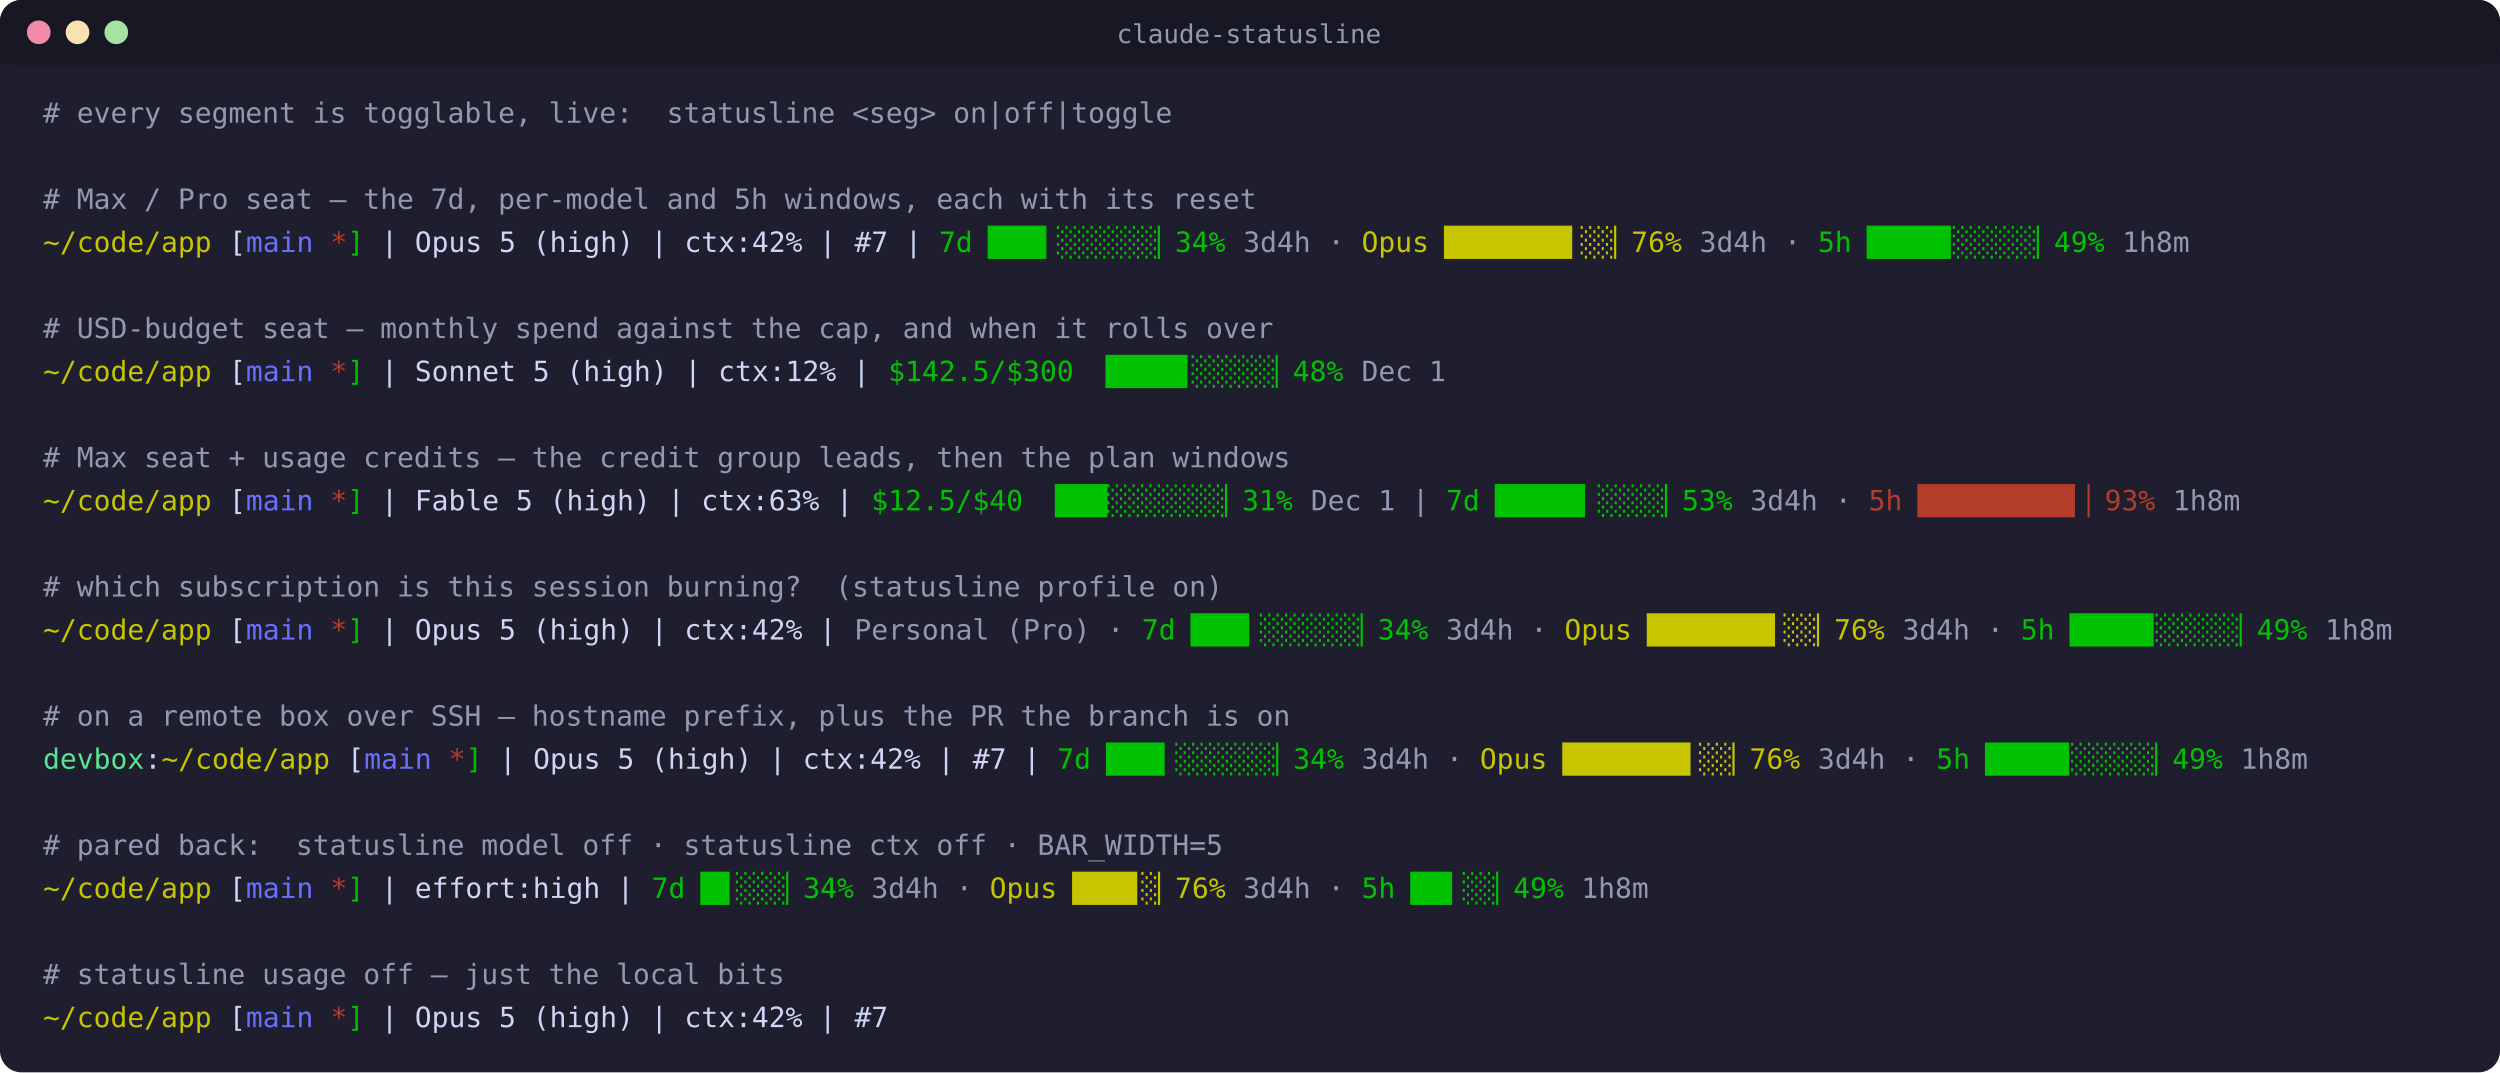
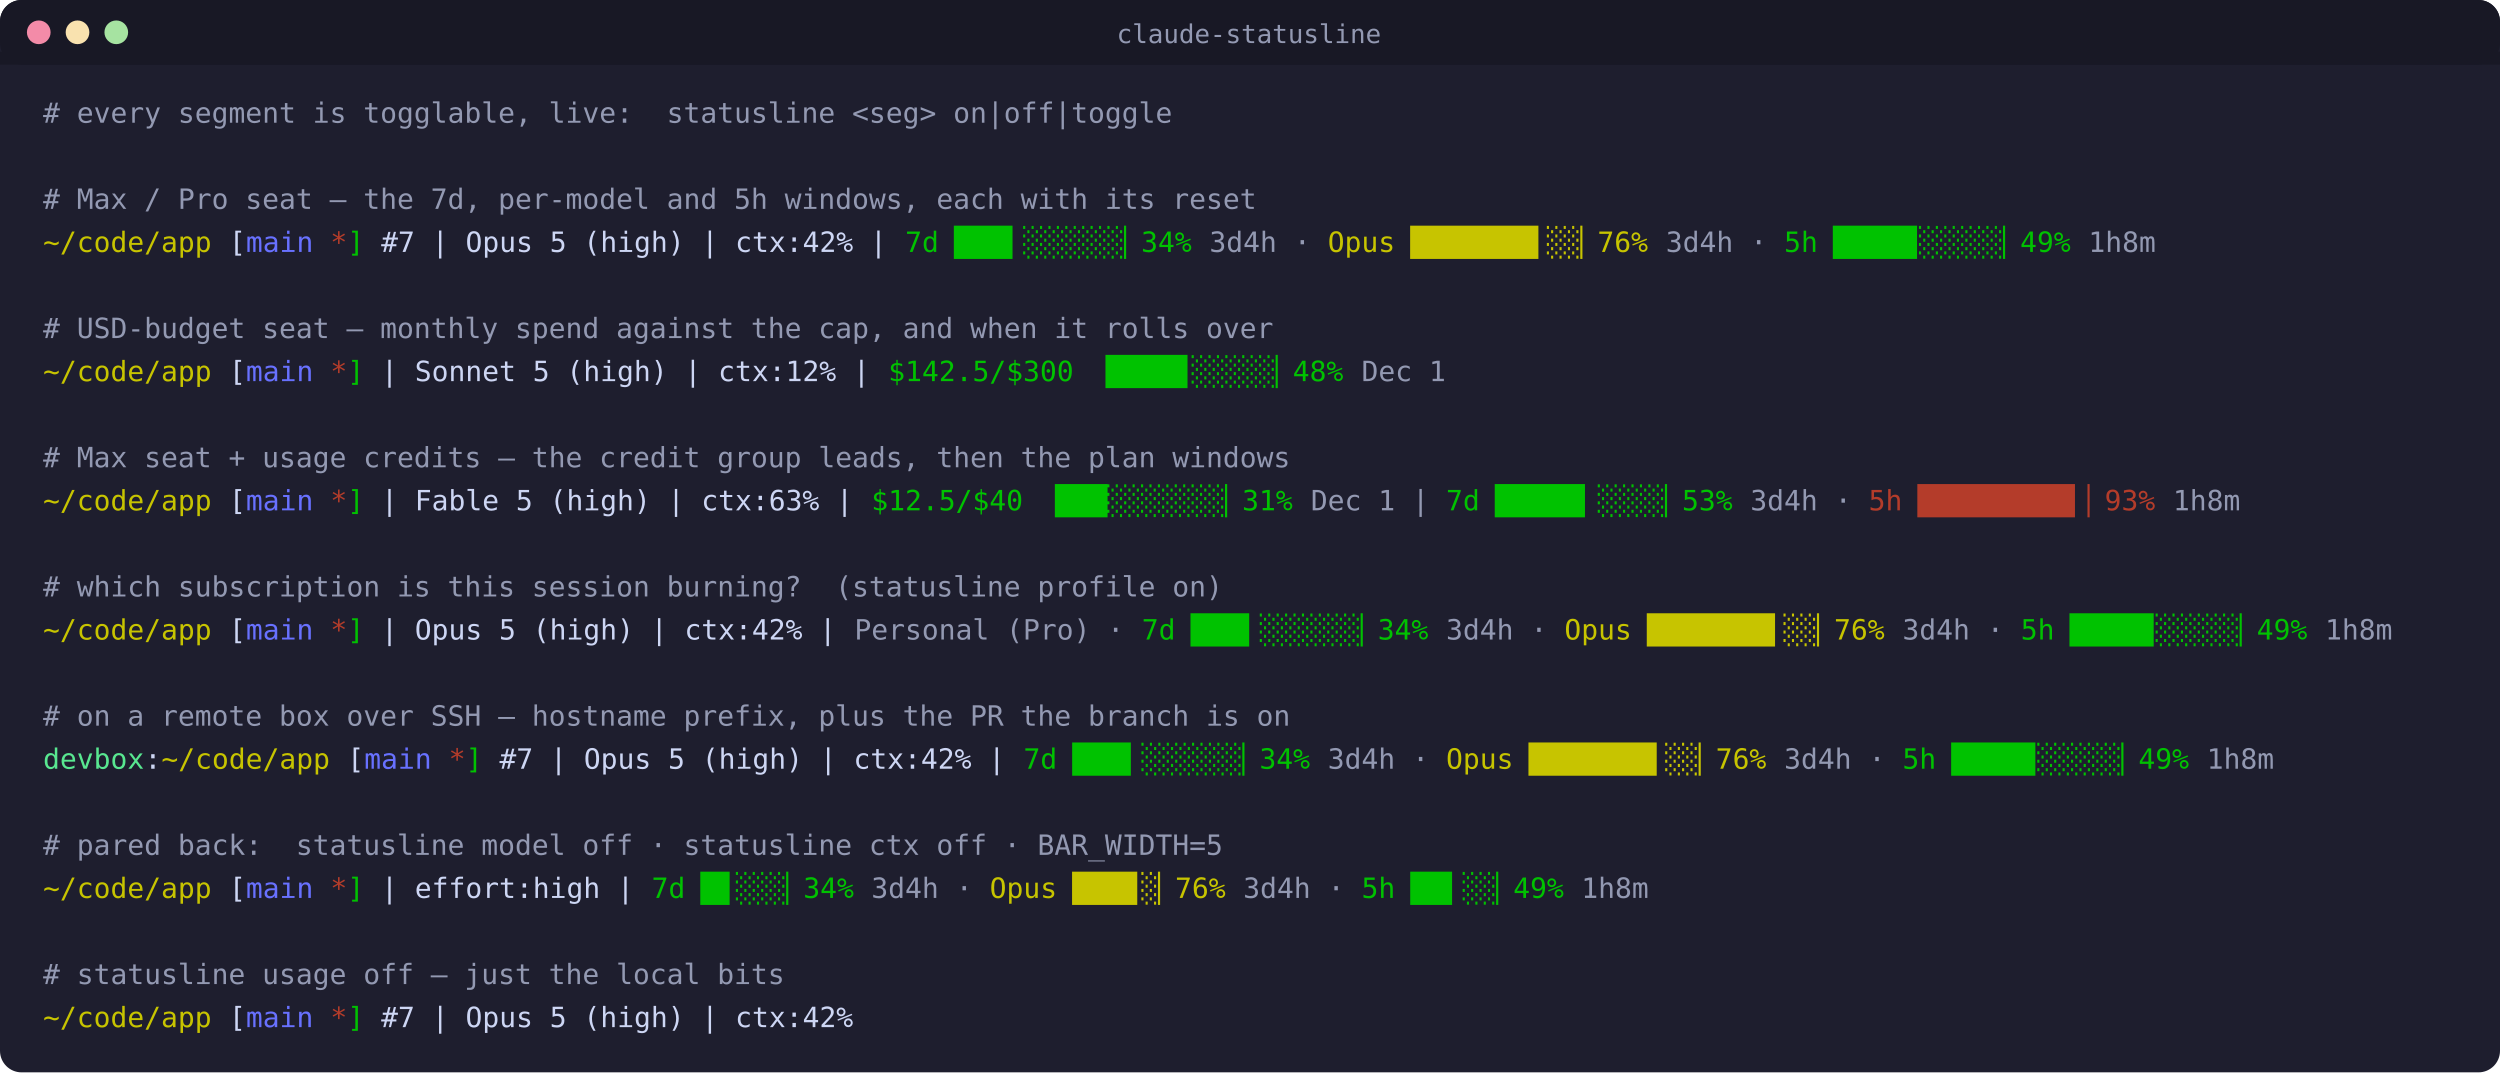
<svg xmlns="http://www.w3.org/2000/svg" width="1161" height="498" viewBox="0 0 1161 498" role="img" aria-label="claude-statusline example output">
  <rect width="1161" height="498" rx="10" fill="#1e1e2e" />
  <rect width="1161" height="30" rx="10" fill="#181825" />
  <rect y="24" width="1161" height="6" fill="#181825" />
  <circle cx="18" cy="15" r="5.5" fill="#f38ba8" />
  <circle cx="36" cy="15" r="5.5" fill="#f9e2af" />
  <circle cx="54" cy="15" r="5.5" fill="#a6e3a1" />
  <text x="580" y="20" text-anchor="middle" font-family="'Cascadia Code','Fira Code',SFMono-Regular,Consolas,Menlo,monospace" font-size="12" fill="#9399b2">claude-statusline</text>
  <text x="20" y="57" font-family="'Cascadia Code','Fira Code',SFMono-Regular,Consolas,Menlo,monospace" font-size="13" xml:space="preserve" fill="#9399b2">
    <tspan x="20.00 27.85 35.70 43.55 51.40 59.25 67.10 74.95 82.80 90.65 98.50 106.35 114.20 122.05 129.90 137.75 145.60 153.45 161.30 169.15 177.00 184.85 192.70 200.55 208.40 216.25 224.10 231.95 239.80 247.65 255.50 263.35 271.20 279.05 286.90 294.75 302.60 310.45 318.30 326.15 334.00 341.85 349.70 357.55 365.40 373.25 381.10 388.95 396.80 404.65 412.50 420.35 428.20 436.05 443.90 451.75 459.60 467.45 475.30 483.15 491.00 498.85 506.70 514.55 522.40 530.25 538.10"># every segment is togglable, live:  statusline &lt;seg&gt; on|off|toggle</tspan>
  </text>
  <text x="20" y="97" font-family="'Cascadia Code','Fira Code',SFMono-Regular,Consolas,Menlo,monospace" font-size="13" xml:space="preserve" fill="#9399b2">
    <tspan x="20.00 27.85 35.70 43.55 51.40 59.25 67.10 74.95 82.80 90.65 98.50 106.35 114.20 122.05 129.90 137.75 145.60 153.45 161.30 169.15 177.00 184.85 192.70 200.55 208.40 216.25 224.10 231.95 239.80 247.65 255.50 263.35 271.20 279.05 286.90 294.75 302.60 310.45 318.30 326.15 334.00 341.85 349.70 357.55 365.40 373.25 381.10 388.95 396.80 404.65 412.50 420.35 428.20 436.05 443.90 451.75 459.60 467.45 475.30 483.15 491.00 498.85 506.70 514.55 522.40 530.25 538.10 545.95 553.80 561.65 569.50 577.35"># Max / Pro seat — the 7d, per-model and 5h windows, each with its reset</tspan>
  </text>
  <text x="20" y="117" font-family="'Cascadia Code','Fira Code',SFMono-Regular,Consolas,Menlo,monospace" font-size="13" xml:space="preserve" fill="#cdd6f4">
    <tspan x="20.00 27.85 35.70 43.55 51.40 59.25 67.10 74.95 82.80 90.65" fill="#c7c400">~/code/app</tspan>
    <tspan x="98.50 106.35"> [</tspan>
    <tspan x="114.20 122.05 129.90 137.75" fill="#6871ff">main</tspan>
    <tspan x="145.60 153.45" fill="#b43c2a"> *</tspan>
    <tspan x="161.30" fill="#00c200">]</tspan>
-     <tspan x="169.15 177.00 184.85 192.70 200.55 208.40 216.25 224.10 231.95 239.80 247.65 255.50 263.35 271.20 279.05 286.90 294.75 302.60 310.45 318.30 326.15 334.00 341.85 349.70 357.55 365.40 373.25 381.10 388.95"> | Opus 5 (high) | ctx:42% | </tspan>
-     <tspan x="396.80 404.65">#7</tspan>
-     <tspan x="412.50 420.35 428.20"> | </tspan>
-     <tspan x="436.05 443.90 451.75 459.60 467.45 475.30 483.15 491.00 498.85 506.70 514.55 522.40 530.25 538.10 545.95 553.80 561.65" fill="#00c200">7d▕███▍░░░░░░▏34%</tspan>
-     <tspan x="569.50"> </tspan>
-     <tspan x="577.35 585.20 593.05 600.90" fill="#9399b2">3d4h</tspan>
-     <tspan x="608.75 616.60 624.45" fill="#9399b2"> · </tspan>
-     <tspan x="632.30 640.15 648.00 655.85 663.70 671.55 679.40 687.25 695.10 702.95 710.80 718.65 726.50 734.35 742.20 750.05 757.90 765.75 773.60" fill="#c7c400">Opus▕███████▌░░▏76%</tspan>
-     <tspan x="781.45"> </tspan>
-     <tspan x="789.30 797.15 805.00 812.85" fill="#9399b2">3d4h</tspan>
-     <tspan x="820.70 828.55 836.40" fill="#9399b2"> · </tspan>
-     <tspan x="844.25 852.10 859.95 867.80 875.65 883.50 891.35 899.20 907.05 914.90 922.75 930.60 938.45 946.30 954.15 962.00 969.85" fill="#00c200">5h▕████▉░░░░░▏49%</tspan>
-     <tspan x="977.70"> </tspan>
-     <tspan x="985.55 993.40 1001.25 1009.10" fill="#9399b2">1h8m</tspan>
+     <tspan x="169.15"> </tspan>
+     <tspan x="177.00 184.85">#7</tspan>
+     <tspan x="192.70 200.55 208.40 216.25 224.10 231.95 239.80 247.65 255.50 263.35 271.20 279.05 286.90 294.75 302.60 310.45 318.30 326.15 334.00 341.85 349.70 357.55 365.40 373.25 381.10 388.95 396.80 404.65 412.50"> | Opus 5 (high) | ctx:42% | </tspan>
+     <tspan x="420.35 428.20 436.05 443.90 451.75 459.60 467.45 475.30 483.15 491.00 498.85 506.70 514.55 522.40 530.25 538.10 545.95" fill="#00c200">7d▕███▍░░░░░░▏34%</tspan>
+     <tspan x="553.80"> </tspan>
+     <tspan x="561.65 569.50 577.35 585.20" fill="#9399b2">3d4h</tspan>
+     <tspan x="593.05 600.90 608.75" fill="#9399b2"> · </tspan>
+     <tspan x="616.60 624.45 632.30 640.15 648.00 655.85 663.70 671.55 679.40 687.25 695.10 702.95 710.80 718.65 726.50 734.35 742.20 750.05 757.90" fill="#c7c400">Opus▕███████▌░░▏76%</tspan>
+     <tspan x="765.75"> </tspan>
+     <tspan x="773.60 781.45 789.30 797.15" fill="#9399b2">3d4h</tspan>
+     <tspan x="805.00 812.85 820.70" fill="#9399b2"> · </tspan>
+     <tspan x="828.55 836.40 844.25 852.10 859.95 867.80 875.65 883.50 891.35 899.20 907.05 914.90 922.75 930.60 938.45 946.30 954.15" fill="#00c200">5h▕████▉░░░░░▏49%</tspan>
+     <tspan x="962.00"> </tspan>
+     <tspan x="969.85 977.70 985.55 993.40" fill="#9399b2">1h8m</tspan>
  </text>
  <text x="20" y="157" font-family="'Cascadia Code','Fira Code',SFMono-Regular,Consolas,Menlo,monospace" font-size="13" xml:space="preserve" fill="#9399b2">
    <tspan x="20.00 27.85 35.70 43.55 51.40 59.25 67.10 74.95 82.80 90.65 98.50 106.35 114.20 122.05 129.90 137.75 145.60 153.45 161.30 169.15 177.00 184.85 192.70 200.55 208.40 216.25 224.10 231.95 239.80 247.65 255.50 263.35 271.20 279.05 286.90 294.75 302.60 310.45 318.30 326.15 334.00 341.85 349.70 357.55 365.40 373.25 381.10 388.95 396.80 404.65 412.50 420.35 428.20 436.05 443.90 451.75 459.60 467.45 475.30 483.15 491.00 498.85 506.70 514.55 522.40 530.25 538.10 545.95 553.80 561.65 569.50 577.35 585.20"># USD-budget seat — monthly spend against the cap, and when it rolls over</tspan>
  </text>
  <text x="20" y="177" font-family="'Cascadia Code','Fira Code',SFMono-Regular,Consolas,Menlo,monospace" font-size="13" xml:space="preserve" fill="#cdd6f4">
    <tspan x="20.00 27.85 35.70 43.55 51.40 59.25 67.10 74.95 82.80 90.65" fill="#c7c400">~/code/app</tspan>
    <tspan x="98.50 106.35"> [</tspan>
    <tspan x="114.20 122.05 129.90 137.75" fill="#6871ff">main</tspan>
    <tspan x="145.60 153.45" fill="#b43c2a"> *</tspan>
    <tspan x="161.30" fill="#00c200">]</tspan>
    <tspan x="169.15 177.00 184.85 192.70 200.55 208.40 216.25 224.10 231.95 239.80 247.65 255.50 263.35 271.20 279.05 286.90 294.75 302.60 310.45 318.30 326.15 334.00 341.85 349.70 357.55 365.40 373.25 381.10 388.95 396.80 404.65"> | Sonnet 5 (high) | ctx:12% | </tspan>
    <tspan x="412.50 420.35 428.20 436.05 443.90 451.75 459.60 467.45 475.30 483.15 491.00 498.85 506.70 514.55 522.40 530.25 538.10 545.95 553.80 561.65 569.50 577.35 585.20 593.05 600.90 608.75 616.60" fill="#00c200">$142.5/$300 ▕████▊░░░░░▏48%</tspan>
    <tspan x="624.45"> </tspan>
    <tspan x="632.30 640.15 648.00 655.85 663.70" fill="#9399b2">Dec 1</tspan>
  </text>
  <text x="20" y="217" font-family="'Cascadia Code','Fira Code',SFMono-Regular,Consolas,Menlo,monospace" font-size="13" xml:space="preserve" fill="#9399b2">
    <tspan x="20.00 27.85 35.70 43.55 51.40 59.25 67.10 74.95 82.80 90.65 98.50 106.35 114.20 122.05 129.90 137.75 145.60 153.45 161.30 169.15 177.00 184.85 192.70 200.55 208.40 216.25 224.10 231.95 239.80 247.65 255.50 263.35 271.20 279.05 286.90 294.75 302.60 310.45 318.30 326.15 334.00 341.85 349.70 357.55 365.40 373.25 381.10 388.95 396.80 404.65 412.50 420.35 428.20 436.05 443.90 451.75 459.60 467.45 475.30 483.15 491.00 498.85 506.70 514.55 522.40 530.25 538.10 545.95 553.80 561.65 569.50 577.35 585.20 593.05"># Max seat + usage credits — the credit group leads, then the plan windows</tspan>
  </text>
  <text x="20" y="237" font-family="'Cascadia Code','Fira Code',SFMono-Regular,Consolas,Menlo,monospace" font-size="13" xml:space="preserve" fill="#cdd6f4">
    <tspan x="20.00 27.85 35.70 43.55 51.40 59.25 67.10 74.95 82.80 90.65" fill="#c7c400">~/code/app</tspan>
    <tspan x="98.50 106.35"> [</tspan>
    <tspan x="114.20 122.05 129.90 137.75" fill="#6871ff">main</tspan>
    <tspan x="145.60 153.45" fill="#b43c2a"> *</tspan>
    <tspan x="161.30" fill="#00c200">]</tspan>
    <tspan x="169.15 177.00 184.85 192.70 200.55 208.40 216.25 224.10 231.95 239.80 247.65 255.50 263.35 271.20 279.05 286.90 294.75 302.60 310.45 318.30 326.15 334.00 341.85 349.70 357.55 365.40 373.25 381.10 388.95 396.80"> | Fable 5 (high) | ctx:63% | </tspan>
    <tspan x="404.65 412.50 420.35 428.20 436.05 443.90 451.75 459.60 467.45 475.30 483.15 491.00 498.85 506.70 514.55 522.40 530.25 538.10 545.95 553.80 561.65 569.50 577.35 585.20 593.05" fill="#00c200">$12.5/$40 ▕███░░░░░░░▏31%</tspan>
    <tspan x="600.90"> </tspan>
    <tspan x="608.75 616.60 624.45 632.30 640.15" fill="#9399b2">Dec 1</tspan>
    <tspan x="648.00 655.85 663.70" fill="#9399b2"> | </tspan>
    <tspan x="671.55 679.40 687.25 695.10 702.95 710.80 718.65 726.50 734.35 742.20 750.05 757.90 765.75 773.60 781.45 789.30 797.15" fill="#00c200">7d▕█████▎░░░░▏53%</tspan>
    <tspan x="805.00"> </tspan>
    <tspan x="812.85 820.70 828.55 836.40" fill="#9399b2">3d4h</tspan>
    <tspan x="844.25 852.10 859.95" fill="#9399b2"> · </tspan>
    <tspan x="867.80 875.65 883.50 891.35 899.20 907.05 914.90 922.75 930.60 938.45 946.30 954.15 962.00 969.85 977.70 985.55 993.40" fill="#b43c2a">5h▕█████████▎▏93%</tspan>
    <tspan x="1001.25"> </tspan>
    <tspan x="1009.10 1016.95 1024.80 1032.65" fill="#9399b2">1h8m</tspan>
  </text>
  <text x="20" y="277" font-family="'Cascadia Code','Fira Code',SFMono-Regular,Consolas,Menlo,monospace" font-size="13" xml:space="preserve" fill="#9399b2">
    <tspan x="20.00 27.85 35.70 43.55 51.40 59.25 67.10 74.95 82.80 90.65 98.50 106.35 114.20 122.05 129.90 137.75 145.60 153.45 161.30 169.15 177.00 184.85 192.70 200.55 208.40 216.25 224.10 231.95 239.80 247.65 255.50 263.35 271.20 279.05 286.90 294.75 302.60 310.45 318.30 326.15 334.00 341.85 349.70 357.55 365.40 373.25 381.10 388.95 396.80 404.65 412.50 420.35 428.20 436.05 443.90 451.75 459.60 467.45 475.30 483.15 491.00 498.85 506.70 514.55 522.40 530.25 538.10 545.95 553.80 561.65"># which subscription is this session burning?  (statusline profile on)</tspan>
  </text>
  <text x="20" y="297" font-family="'Cascadia Code','Fira Code',SFMono-Regular,Consolas,Menlo,monospace" font-size="13" xml:space="preserve" fill="#cdd6f4">
    <tspan x="20.00 27.85 35.70 43.55 51.40 59.25 67.10 74.95 82.80 90.65" fill="#c7c400">~/code/app</tspan>
    <tspan x="98.50 106.35"> [</tspan>
    <tspan x="114.20 122.05 129.90 137.75" fill="#6871ff">main</tspan>
    <tspan x="145.60 153.45" fill="#b43c2a"> *</tspan>
    <tspan x="161.30" fill="#00c200">]</tspan>
    <tspan x="169.15 177.00 184.85 192.70 200.55 208.40 216.25 224.10 231.95 239.80 247.65 255.50 263.35 271.20 279.05 286.90 294.75 302.60 310.45 318.30 326.15 334.00 341.85 349.70 357.55 365.40 373.25 381.10 388.95"> | Opus 5 (high) | ctx:42% | </tspan>
    <tspan x="396.80 404.65 412.50 420.35 428.20 436.05 443.90 451.75 459.60 467.45 475.30 483.15 491.00 498.85 506.70 514.55 522.40" fill="#9399b2">Personal (Pro) · </tspan>
    <tspan x="530.25 538.10 545.95 553.80 561.65 569.50 577.35 585.20 593.05 600.90 608.75 616.60 624.45 632.30 640.15 648.00 655.85" fill="#00c200">7d▕███▍░░░░░░▏34%</tspan>
    <tspan x="663.70"> </tspan>
    <tspan x="671.55 679.40 687.25 695.10" fill="#9399b2">3d4h</tspan>
    <tspan x="702.95 710.80 718.65" fill="#9399b2"> · </tspan>
    <tspan x="726.50 734.35 742.20 750.05 757.90 765.75 773.60 781.45 789.30 797.15 805.00 812.85 820.70 828.55 836.40 844.25 852.10 859.95 867.80" fill="#c7c400">Opus▕███████▌░░▏76%</tspan>
    <tspan x="875.65"> </tspan>
    <tspan x="883.50 891.35 899.20 907.05" fill="#9399b2">3d4h</tspan>
    <tspan x="914.90 922.75 930.60" fill="#9399b2"> · </tspan>
    <tspan x="938.45 946.30 954.15 962.00 969.85 977.70 985.55 993.40 1001.25 1009.10 1016.95 1024.80 1032.65 1040.50 1048.35 1056.20 1064.05" fill="#00c200">5h▕████▉░░░░░▏49%</tspan>
    <tspan x="1071.90"> </tspan>
    <tspan x="1079.75 1087.60 1095.45 1103.30" fill="#9399b2">1h8m</tspan>
  </text>
  <text x="20" y="337" font-family="'Cascadia Code','Fira Code',SFMono-Regular,Consolas,Menlo,monospace" font-size="13" xml:space="preserve" fill="#9399b2">
    <tspan x="20.00 27.85 35.70 43.55 51.40 59.25 67.10 74.95 82.80 90.65 98.50 106.35 114.20 122.05 129.90 137.75 145.60 153.45 161.30 169.15 177.00 184.85 192.70 200.55 208.40 216.25 224.10 231.95 239.80 247.65 255.50 263.35 271.20 279.05 286.90 294.75 302.60 310.45 318.30 326.15 334.00 341.85 349.70 357.55 365.40 373.25 381.10 388.95 396.80 404.65 412.50 420.35 428.20 436.05 443.90 451.75 459.60 467.45 475.30 483.15 491.00 498.85 506.70 514.55 522.40 530.25 538.10 545.95 553.80 561.65 569.50 577.35 585.20 593.05"># on a remote box over SSH — hostname prefix, plus the PR the branch is on</tspan>
  </text>
  <text x="20" y="357" font-family="'Cascadia Code','Fira Code',SFMono-Regular,Consolas,Menlo,monospace" font-size="13" xml:space="preserve" fill="#cdd6f4">
    <tspan x="20.00 27.85 35.70 43.55 51.40 59.25" fill="#58e790">devbox</tspan>
    <tspan x="67.10">:</tspan>
    <tspan x="74.95 82.80 90.65 98.50 106.35 114.20 122.05 129.90 137.75 145.60" fill="#c7c400">~/code/app</tspan>
    <tspan x="153.45 161.30"> [</tspan>
    <tspan x="169.15 177.00 184.85 192.70" fill="#6871ff">main</tspan>
    <tspan x="200.55 208.40" fill="#b43c2a"> *</tspan>
    <tspan x="216.25" fill="#00c200">]</tspan>
-     <tspan x="224.10 231.95 239.80 247.65 255.50 263.35 271.20 279.05 286.90 294.75 302.60 310.45 318.30 326.15 334.00 341.85 349.70 357.55 365.40 373.25 381.10 388.95 396.80 404.65 412.50 420.35 428.20 436.05 443.90"> | Opus 5 (high) | ctx:42% | </tspan>
-     <tspan x="451.75 459.60">#7</tspan>
-     <tspan x="467.45 475.30 483.15"> | </tspan>
-     <tspan x="491.00 498.85 506.70 514.55 522.40 530.25 538.10 545.95 553.80 561.65 569.50 577.35 585.20 593.05 600.90 608.75 616.60" fill="#00c200">7d▕███▍░░░░░░▏34%</tspan>
-     <tspan x="624.45"> </tspan>
-     <tspan x="632.30 640.15 648.00 655.85" fill="#9399b2">3d4h</tspan>
-     <tspan x="663.70 671.55 679.40" fill="#9399b2"> · </tspan>
-     <tspan x="687.25 695.10 702.95 710.80 718.65 726.50 734.35 742.20 750.05 757.90 765.75 773.60 781.45 789.30 797.15 805.00 812.85 820.70 828.55" fill="#c7c400">Opus▕███████▌░░▏76%</tspan>
-     <tspan x="836.40"> </tspan>
-     <tspan x="844.25 852.10 859.95 867.80" fill="#9399b2">3d4h</tspan>
-     <tspan x="875.65 883.50 891.35" fill="#9399b2"> · </tspan>
-     <tspan x="899.20 907.05 914.90 922.75 930.60 938.45 946.30 954.15 962.00 969.85 977.70 985.55 993.40 1001.25 1009.10 1016.95 1024.80" fill="#00c200">5h▕████▉░░░░░▏49%</tspan>
-     <tspan x="1032.65"> </tspan>
-     <tspan x="1040.50 1048.35 1056.20 1064.05" fill="#9399b2">1h8m</tspan>
+     <tspan x="224.10"> </tspan>
+     <tspan x="231.95 239.80">#7</tspan>
+     <tspan x="247.65 255.50 263.35 271.20 279.05 286.90 294.75 302.60 310.45 318.30 326.15 334.00 341.85 349.70 357.55 365.40 373.25 381.10 388.95 396.80 404.65 412.50 420.35 428.20 436.05 443.90 451.75 459.60 467.45"> | Opus 5 (high) | ctx:42% | </tspan>
+     <tspan x="475.30 483.15 491.00 498.85 506.70 514.55 522.40 530.25 538.10 545.95 553.80 561.65 569.50 577.35 585.20 593.05 600.90" fill="#00c200">7d▕███▍░░░░░░▏34%</tspan>
+     <tspan x="608.75"> </tspan>
+     <tspan x="616.60 624.45 632.30 640.15" fill="#9399b2">3d4h</tspan>
+     <tspan x="648.00 655.85 663.70" fill="#9399b2"> · </tspan>
+     <tspan x="671.55 679.40 687.25 695.10 702.95 710.80 718.65 726.50 734.35 742.20 750.05 757.90 765.75 773.60 781.45 789.30 797.15 805.00 812.85" fill="#c7c400">Opus▕███████▌░░▏76%</tspan>
+     <tspan x="820.70"> </tspan>
+     <tspan x="828.55 836.40 844.25 852.10" fill="#9399b2">3d4h</tspan>
+     <tspan x="859.95 867.80 875.65" fill="#9399b2"> · </tspan>
+     <tspan x="883.50 891.35 899.20 907.05 914.90 922.75 930.60 938.45 946.30 954.15 962.00 969.85 977.70 985.55 993.40 1001.25 1009.10" fill="#00c200">5h▕████▉░░░░░▏49%</tspan>
+     <tspan x="1016.95"> </tspan>
+     <tspan x="1024.80 1032.65 1040.50 1048.35" fill="#9399b2">1h8m</tspan>
  </text>
  <text x="20" y="397" font-family="'Cascadia Code','Fira Code',SFMono-Regular,Consolas,Menlo,monospace" font-size="13" xml:space="preserve" fill="#9399b2">
    <tspan x="20.00 27.85 35.70 43.55 51.40 59.25 67.10 74.95 82.80 90.65 98.50 106.35 114.20 122.05 129.90 137.75 145.60 153.45 161.30 169.15 177.00 184.85 192.70 200.55 208.40 216.25 224.10 231.95 239.80 247.65 255.50 263.35 271.20 279.05 286.90 294.75 302.60 310.45 318.30 326.15 334.00 341.85 349.70 357.55 365.40 373.25 381.10 388.95 396.80 404.65 412.50 420.35 428.20 436.05 443.90 451.75 459.60 467.45 475.30 483.15 491.00 498.85 506.70 514.55 522.40 530.25 538.10 545.95 553.80 561.65"># pared back:  statusline model off · statusline ctx off · BAR_WIDTH=5</tspan>
  </text>
  <text x="20" y="417" font-family="'Cascadia Code','Fira Code',SFMono-Regular,Consolas,Menlo,monospace" font-size="13" xml:space="preserve" fill="#cdd6f4">
    <tspan x="20.00 27.85 35.70 43.55 51.40 59.25 67.10 74.95 82.80 90.65" fill="#c7c400">~/code/app</tspan>
    <tspan x="98.50 106.35"> [</tspan>
    <tspan x="114.20 122.05 129.90 137.75" fill="#6871ff">main</tspan>
    <tspan x="145.60 153.45" fill="#b43c2a"> *</tspan>
    <tspan x="161.30" fill="#00c200">]</tspan>
    <tspan x="169.15 177.00 184.85 192.70 200.55 208.40 216.25 224.10 231.95 239.80 247.65 255.50 263.35 271.20 279.05 286.90 294.75"> | effort:high | </tspan>
    <tspan x="302.60 310.45 318.30 326.15 334.00 341.85 349.70 357.55 365.40 373.25 381.10 388.95" fill="#00c200">7d▕█▋░░░▏34%</tspan>
    <tspan x="396.80"> </tspan>
    <tspan x="404.65 412.50 420.35 428.20" fill="#9399b2">3d4h</tspan>
    <tspan x="436.05 443.90 451.75" fill="#9399b2"> · </tspan>
    <tspan x="459.60 467.45 475.30 483.15 491.00 498.85 506.70 514.55 522.40 530.25 538.10 545.95 553.80 561.65" fill="#c7c400">Opus▕███▊░▏76%</tspan>
    <tspan x="569.50"> </tspan>
    <tspan x="577.35 585.20 593.05 600.90" fill="#9399b2">3d4h</tspan>
    <tspan x="608.75 616.60 624.45" fill="#9399b2"> · </tspan>
    <tspan x="632.30 640.15 648.00 655.85 663.70 671.55 679.40 687.25 695.10 702.95 710.80 718.65" fill="#00c200">5h▕██▍░░▏49%</tspan>
    <tspan x="726.50"> </tspan>
    <tspan x="734.35 742.20 750.05 757.90" fill="#9399b2">1h8m</tspan>
  </text>
  <text x="20" y="457" font-family="'Cascadia Code','Fira Code',SFMono-Regular,Consolas,Menlo,monospace" font-size="13" xml:space="preserve" fill="#9399b2">
    <tspan x="20.00 27.85 35.70 43.55 51.40 59.25 67.10 74.95 82.80 90.65 98.50 106.35 114.20 122.05 129.90 137.75 145.60 153.45 161.30 169.15 177.00 184.85 192.70 200.55 208.40 216.25 224.10 231.95 239.80 247.65 255.50 263.35 271.20 279.05 286.90 294.75 302.60 310.45 318.30 326.15 334.00 341.85 349.70 357.55"># statusline usage off — just the local bits</tspan>
  </text>
  <text x="20" y="477" font-family="'Cascadia Code','Fira Code',SFMono-Regular,Consolas,Menlo,monospace" font-size="13" xml:space="preserve" fill="#cdd6f4">
    <tspan x="20.00 27.85 35.70 43.55 51.40 59.25 67.10 74.95 82.80 90.65" fill="#c7c400">~/code/app</tspan>
    <tspan x="98.50 106.35"> [</tspan>
    <tspan x="114.20 122.05 129.90 137.75" fill="#6871ff">main</tspan>
    <tspan x="145.60 153.45" fill="#b43c2a"> *</tspan>
    <tspan x="161.30" fill="#00c200">]</tspan>
-     <tspan x="169.15 177.00 184.85 192.70 200.55 208.40 216.25 224.10 231.95 239.80 247.65 255.50 263.35 271.20 279.05 286.90 294.75 302.60 310.45 318.30 326.15 334.00 341.85 349.70 357.55 365.40 373.25 381.10 388.95"> | Opus 5 (high) | ctx:42% | </tspan>
-     <tspan x="396.80 404.65">#7</tspan>
+     <tspan x="169.15"> </tspan>
+     <tspan x="177.00 184.85">#7</tspan>
+     <tspan x="192.70 200.55 208.40 216.25 224.10 231.95 239.80 247.65 255.50 263.35 271.20 279.05 286.90 294.75 302.60 310.45 318.30 326.15 334.00 341.85 349.70 357.55 365.40 373.25 381.10 388.95"> | Opus 5 (high) | ctx:42%</tspan>
  </text>
</svg>
